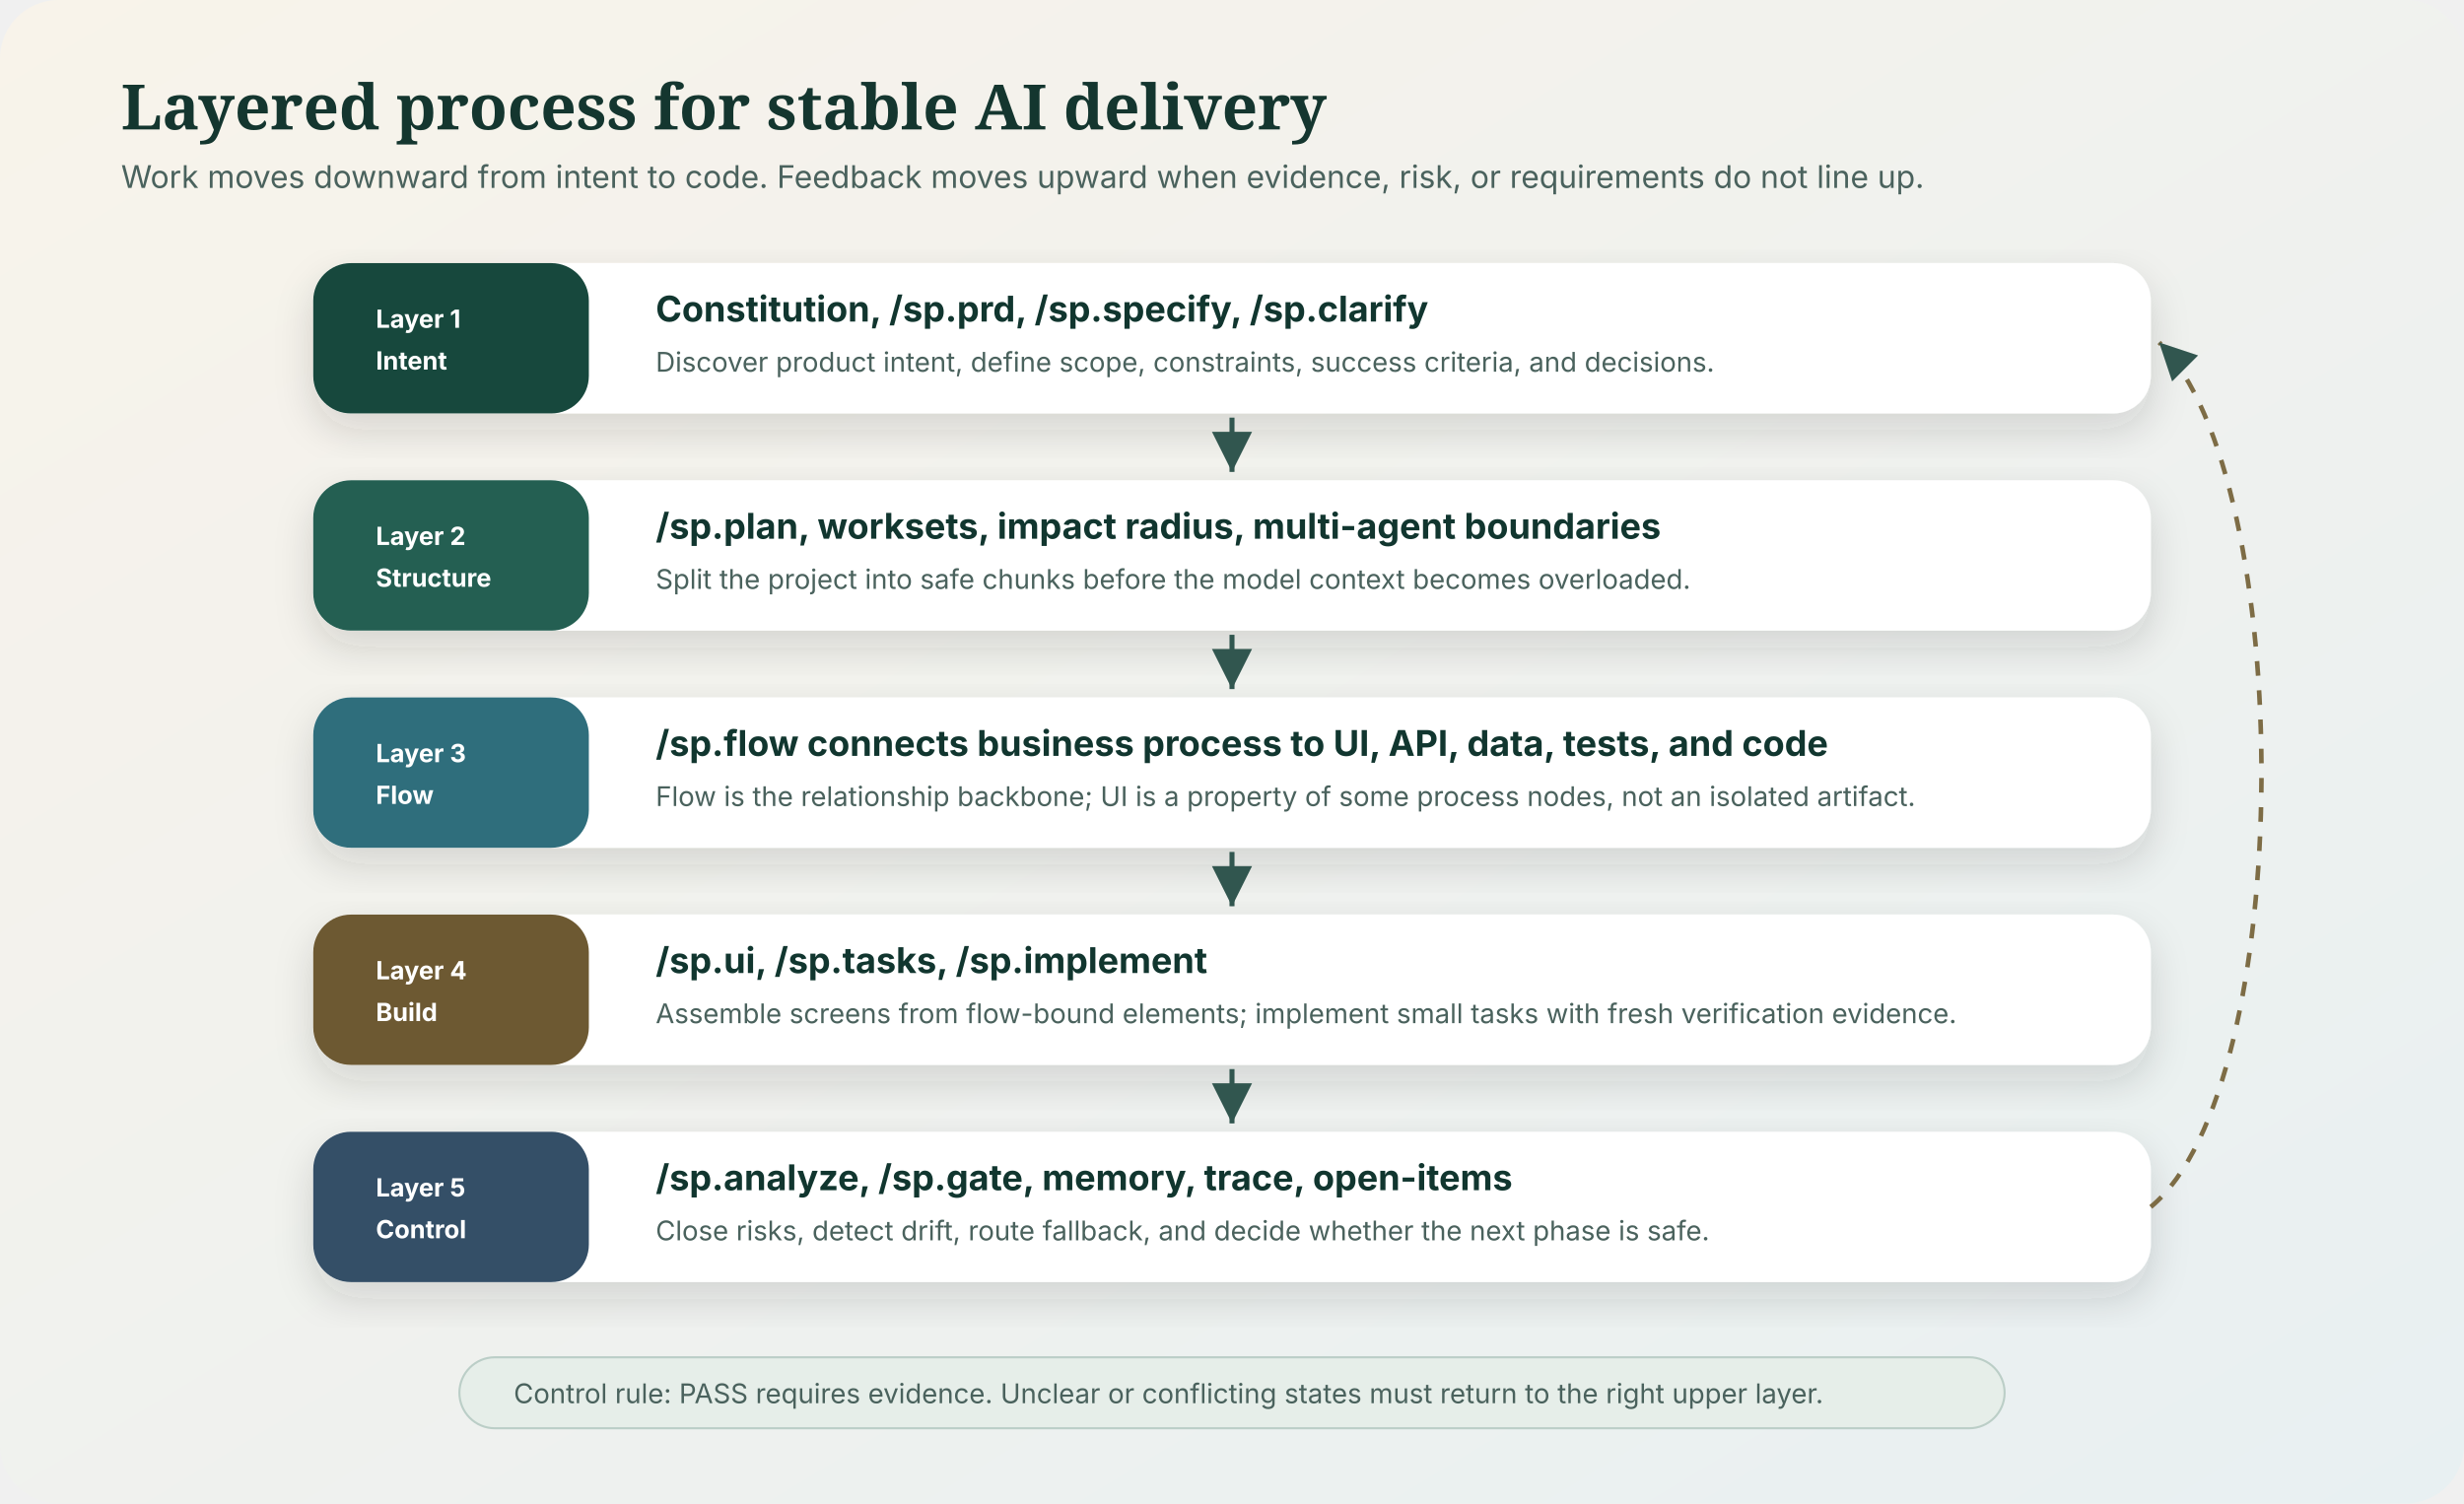
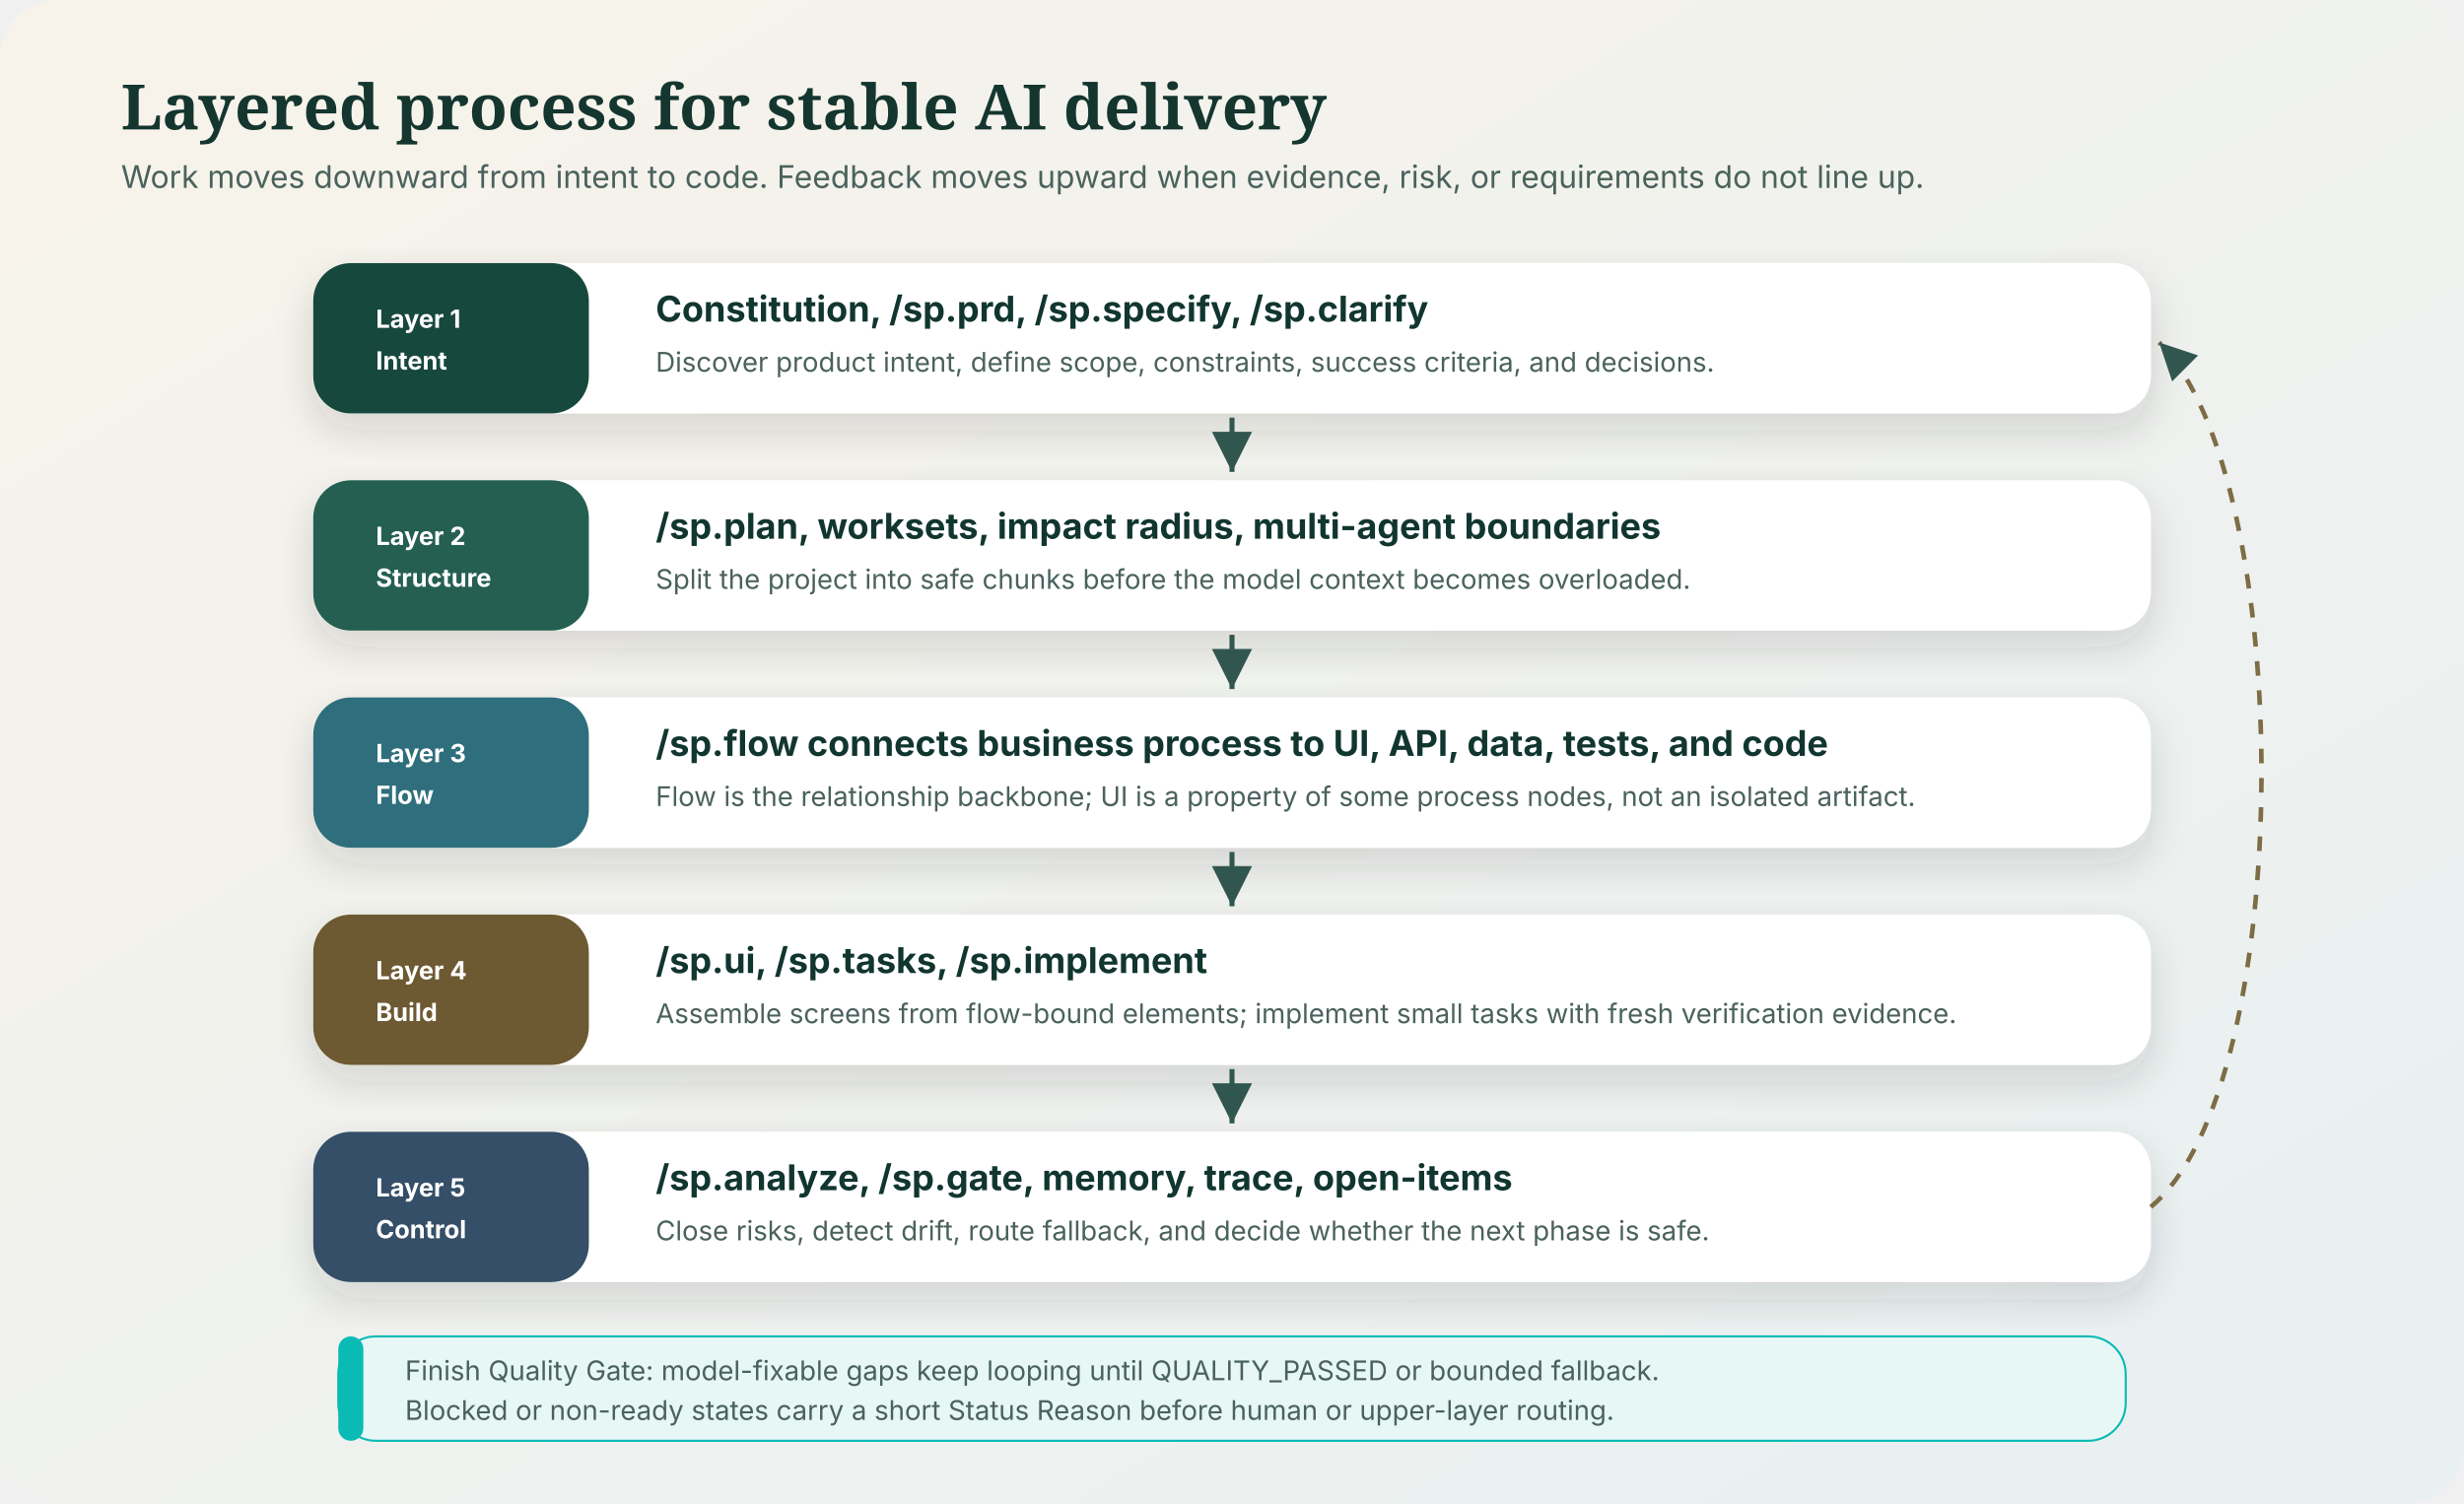
<svg xmlns="http://www.w3.org/2000/svg" width="1180" height="720" viewBox="0 0 1180 720" role="img" aria-labelledby="title desc">
  <defs>
    <linearGradient id="bg" x1="0" y1="0" x2="1" y2="1">
      <stop offset="0%" stop-color="#f8f3ea" />
      <stop offset="100%" stop-color="#e8f0f2" />
    </linearGradient>
    <marker id="arrow" markerWidth="12" markerHeight="12" refX="10" refY="6" orient="auto" markerUnits="strokeWidth">
      <path d="M2,2 L10,6 L2,10 Z" fill="#31564f" />
    </marker>
    <filter id="shadow" x="-10%" y="-20%" width="120%" height="150%">
      <feDropShadow dx="0" dy="8" stdDeviation="9" flood-color="#263b35" flood-opacity="0.15" />
    </filter>
    <style>
      .title { font: 700 30px Georgia, serif; fill: #14362f; }
      .subtitle { font: 15px ui-sans-serif, system-ui, -apple-system, Segoe UI, sans-serif; fill: #4a625d; }
      .layer-title { font: 700 17px ui-sans-serif, system-ui, -apple-system, Segoe UI, sans-serif; fill: #11362f; }
      .layer-text { font: 13px ui-sans-serif, system-ui, -apple-system, Segoe UI, sans-serif; fill: #4a625d; }
      .tag { font: 700 12px ui-sans-serif, system-ui, -apple-system, Segoe UI, sans-serif; fill: #fff; }
      .arrow { stroke: #31564f; stroke-width: 2.4; marker-end: url(#arrow); fill: none; }
      .feedback { stroke: #7d6c45; stroke-width: 2.2; stroke-dasharray: 7 7; marker-end: url(#arrow); fill: none; }
    </style>
  </defs>
  <rect width="1180" height="720" rx="28" fill="url(#bg)" />
  <text x="58" y="62" class="title">Layered process for stable AI delivery</text>
  <text x="58" y="90" class="subtitle">Work moves downward from intent to code. Feedback moves upward when evidence, risk, or requirements do not line up.</text>
  <rect x="150" y="126" width="880" height="72" rx="18" fill="#ffffff" filter="url(#shadow)" />
  <rect x="150" y="126" width="132" height="72" rx="18" fill="#17483d" />
  <text x="180" y="157" class="tag">Layer 1</text>
  <text x="180" y="177" class="tag">Intent</text>
  <text x="314" y="154" class="layer-title">Constitution, /sp.prd, /sp.specify, /sp.clarify</text>
  <text x="314" y="178" class="layer-text">Discover product intent, define scope, constraints, success criteria, and decisions.</text>
  <rect x="150" y="230" width="880" height="72" rx="18" fill="#ffffff" filter="url(#shadow)" />
  <rect x="150" y="230" width="132" height="72" rx="18" fill="#245f52" />
  <text x="180" y="261" class="tag">Layer 2</text>
  <text x="180" y="281" class="tag">Structure</text>
  <text x="314" y="258" class="layer-title">/sp.plan, worksets, impact radius, multi-agent boundaries</text>
  <text x="314" y="282" class="layer-text">Split the project into safe chunks before the model context becomes overloaded.</text>
  <rect x="150" y="334" width="880" height="72" rx="18" fill="#ffffff" filter="url(#shadow)" />
  <rect x="150" y="334" width="132" height="72" rx="18" fill="#2f6e7c" />
  <text x="180" y="365" class="tag">Layer 3</text>
  <text x="180" y="385" class="tag">Flow</text>
  <text x="314" y="362" class="layer-title">/sp.flow connects business process to UI, API, data, tests, and code</text>
  <text x="314" y="386" class="layer-text">Flow is the relationship backbone; UI is a property of some process nodes, not an isolated artifact.</text>
  <rect x="150" y="438" width="880" height="72" rx="18" fill="#ffffff" filter="url(#shadow)" />
  <rect x="150" y="438" width="132" height="72" rx="18" fill="#6d5932" />
  <text x="180" y="469" class="tag">Layer 4</text>
  <text x="180" y="489" class="tag">Build</text>
  <text x="314" y="466" class="layer-title">/sp.ui, /sp.tasks, /sp.implement</text>
  <text x="314" y="490" class="layer-text">Assemble screens from flow-bound elements; implement small tasks with fresh verification evidence.</text>
  <rect x="150" y="542" width="880" height="72" rx="18" fill="#ffffff" filter="url(#shadow)" />
  <rect x="150" y="542" width="132" height="72" rx="18" fill="#344f67" />
  <text x="180" y="573" class="tag">Layer 5</text>
  <text x="180" y="593" class="tag">Control</text>
  <text x="314" y="570" class="layer-title">/sp.analyze, /sp.gate, memory, trace, open-items</text>
  <text x="314" y="594" class="layer-text">Close risks, detect drift, route fallback, and decide whether the next phase is safe.</text>
  <path d="M590 200 L590 226" class="arrow" />
  <path d="M590 304 L590 330" class="arrow" />
  <path d="M590 408 L590 434" class="arrow" />
  <path d="M590 512 L590 538" class="arrow" />
  <path d="M1030 578 C1100 520 1100 230 1034 164" class="feedback" />
-   <rect x="220" y="650" width="740" height="34" rx="17" fill="#e6eee9" stroke="#bbcec7" />
-   <text x="246" y="672" class="layer-text">Control rule: PASS requires evidence. Unclear or conflicting states must return to the right upper layer.</text>
+   <rect x="162" y="640" width="856" height="50" rx="18" fill="#e6f7f5" stroke="#0ABAB5" />
+   <rect x="162" y="640" width="12" height="50" rx="6" fill="#0ABAB5" />
+   <text x="194" y="661" class="layer-text">Finish Quality Gate: model-fixable gaps keep looping until QUALITY_PASSED or bounded fallback.</text>
+   <text x="194" y="680" class="layer-text">Blocked or non-ready states carry a short Status Reason before human or upper-layer routing.</text>
</svg>
